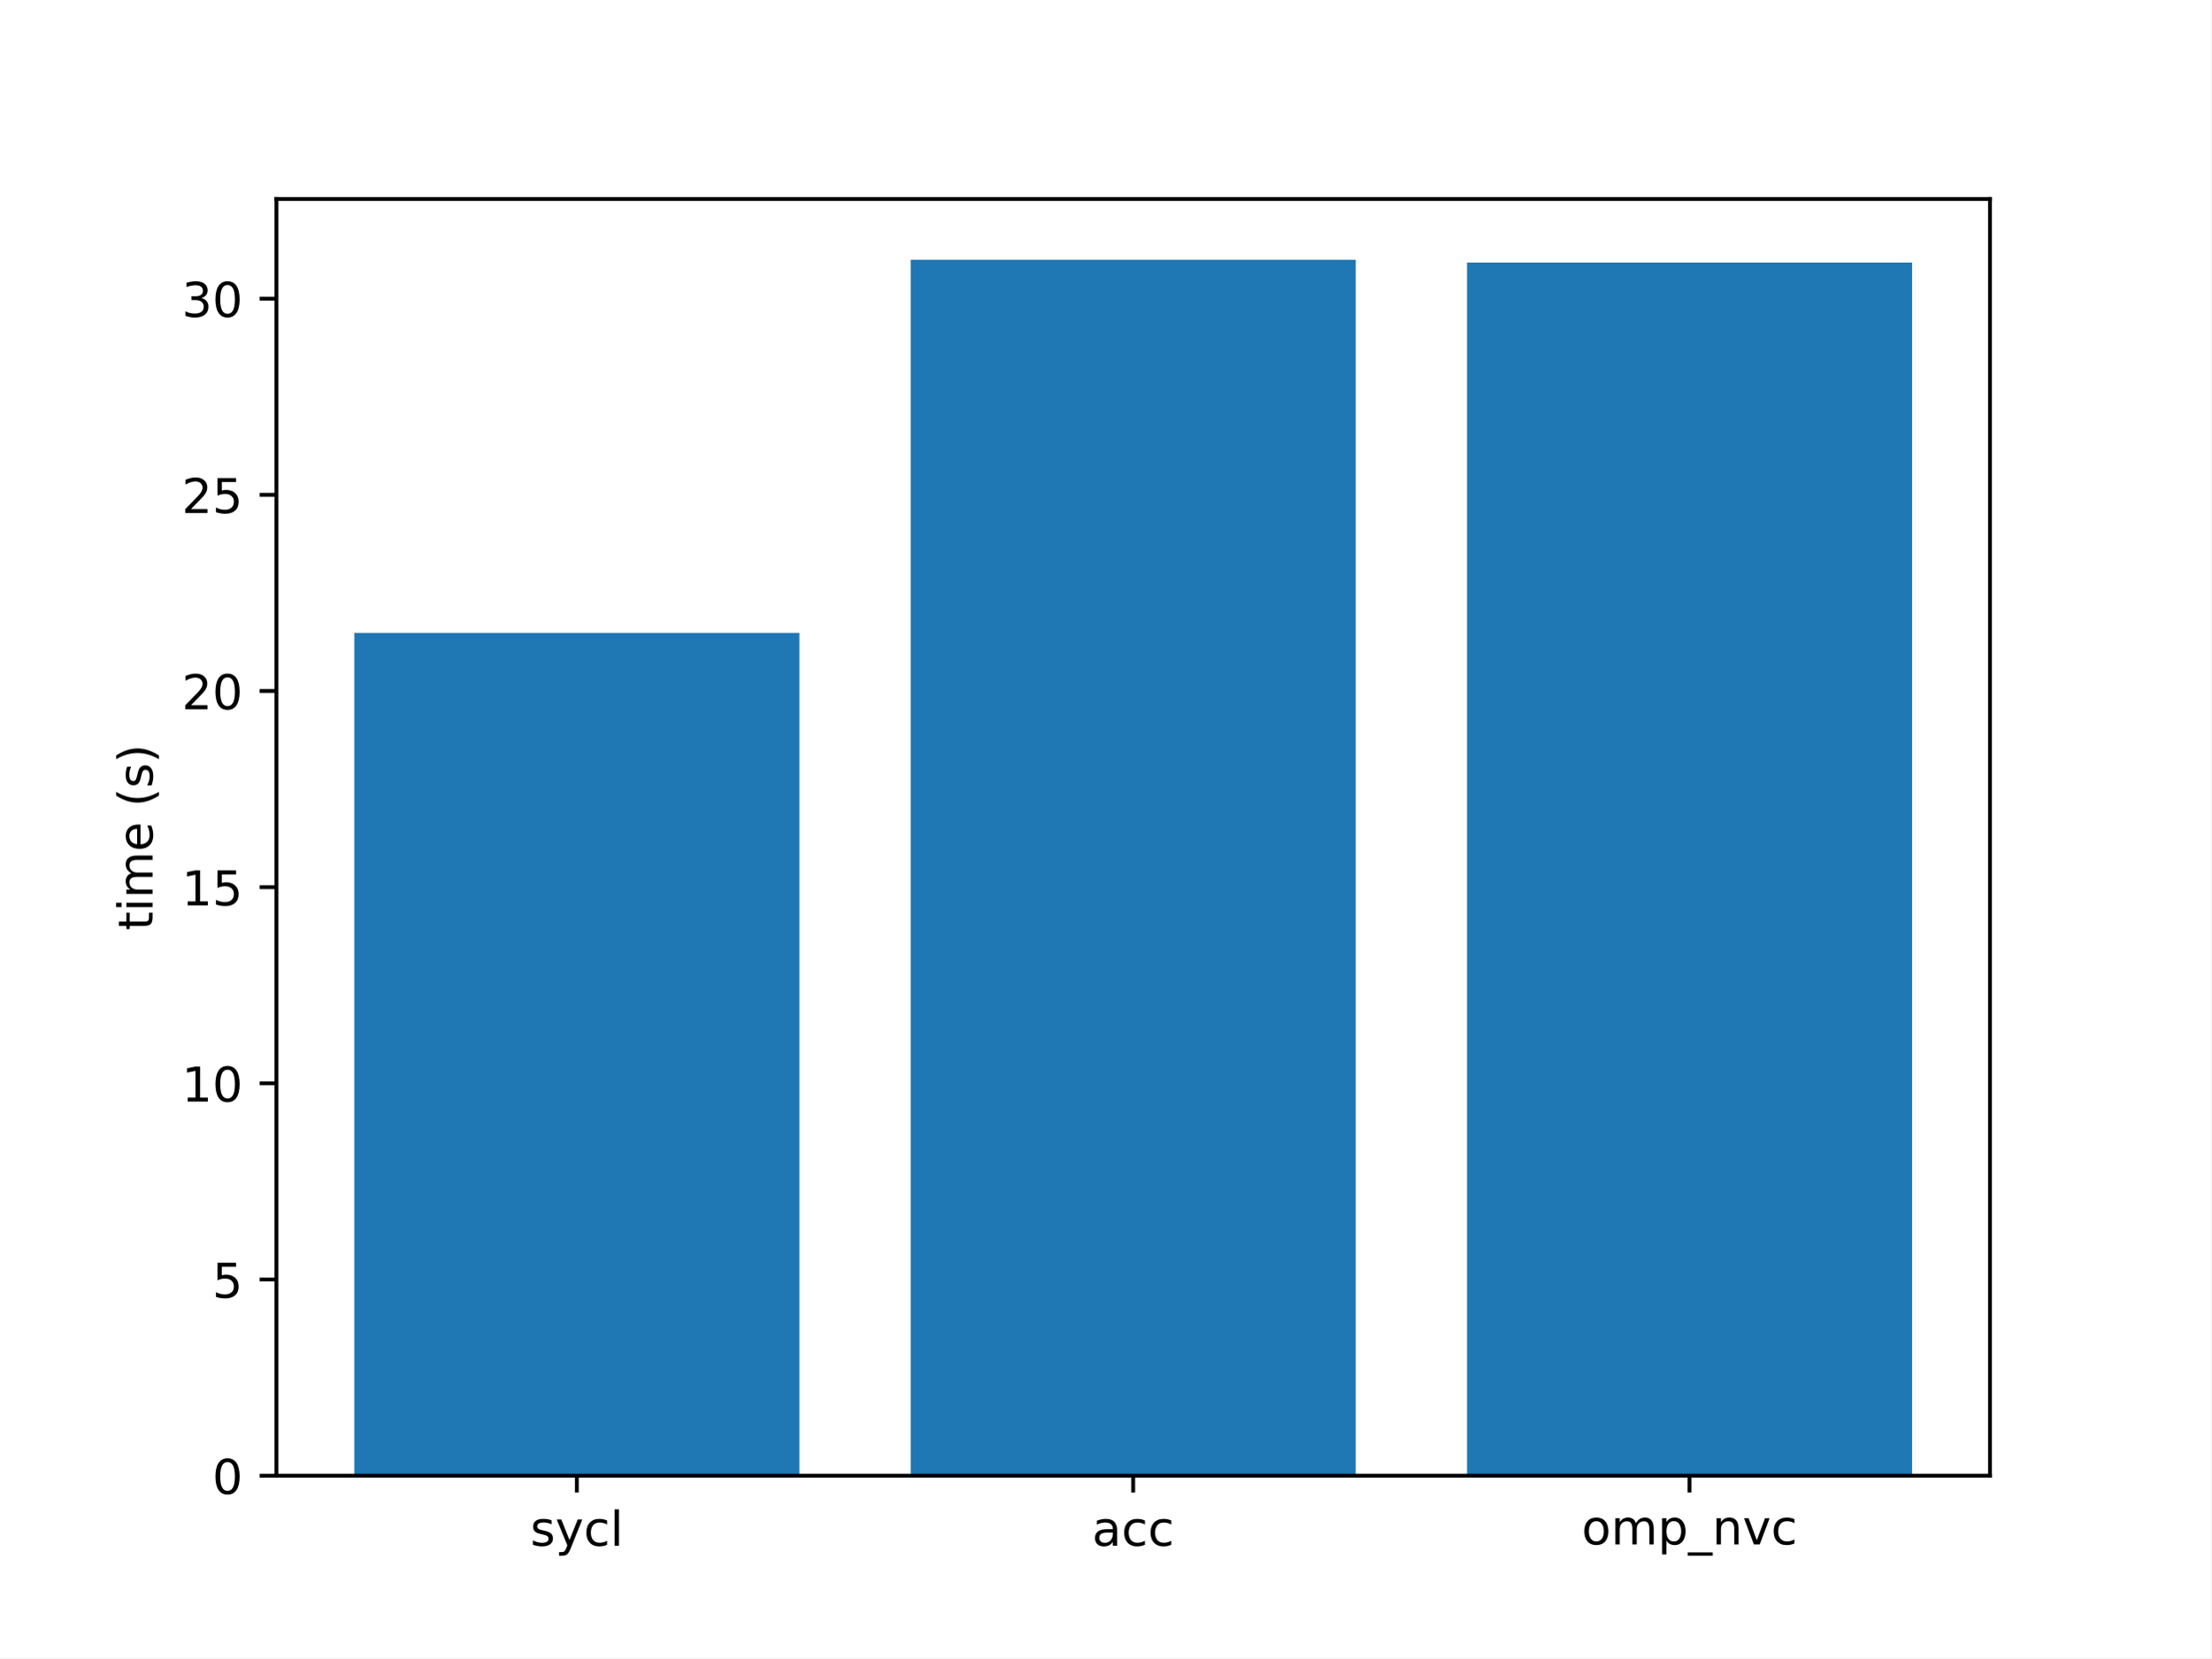
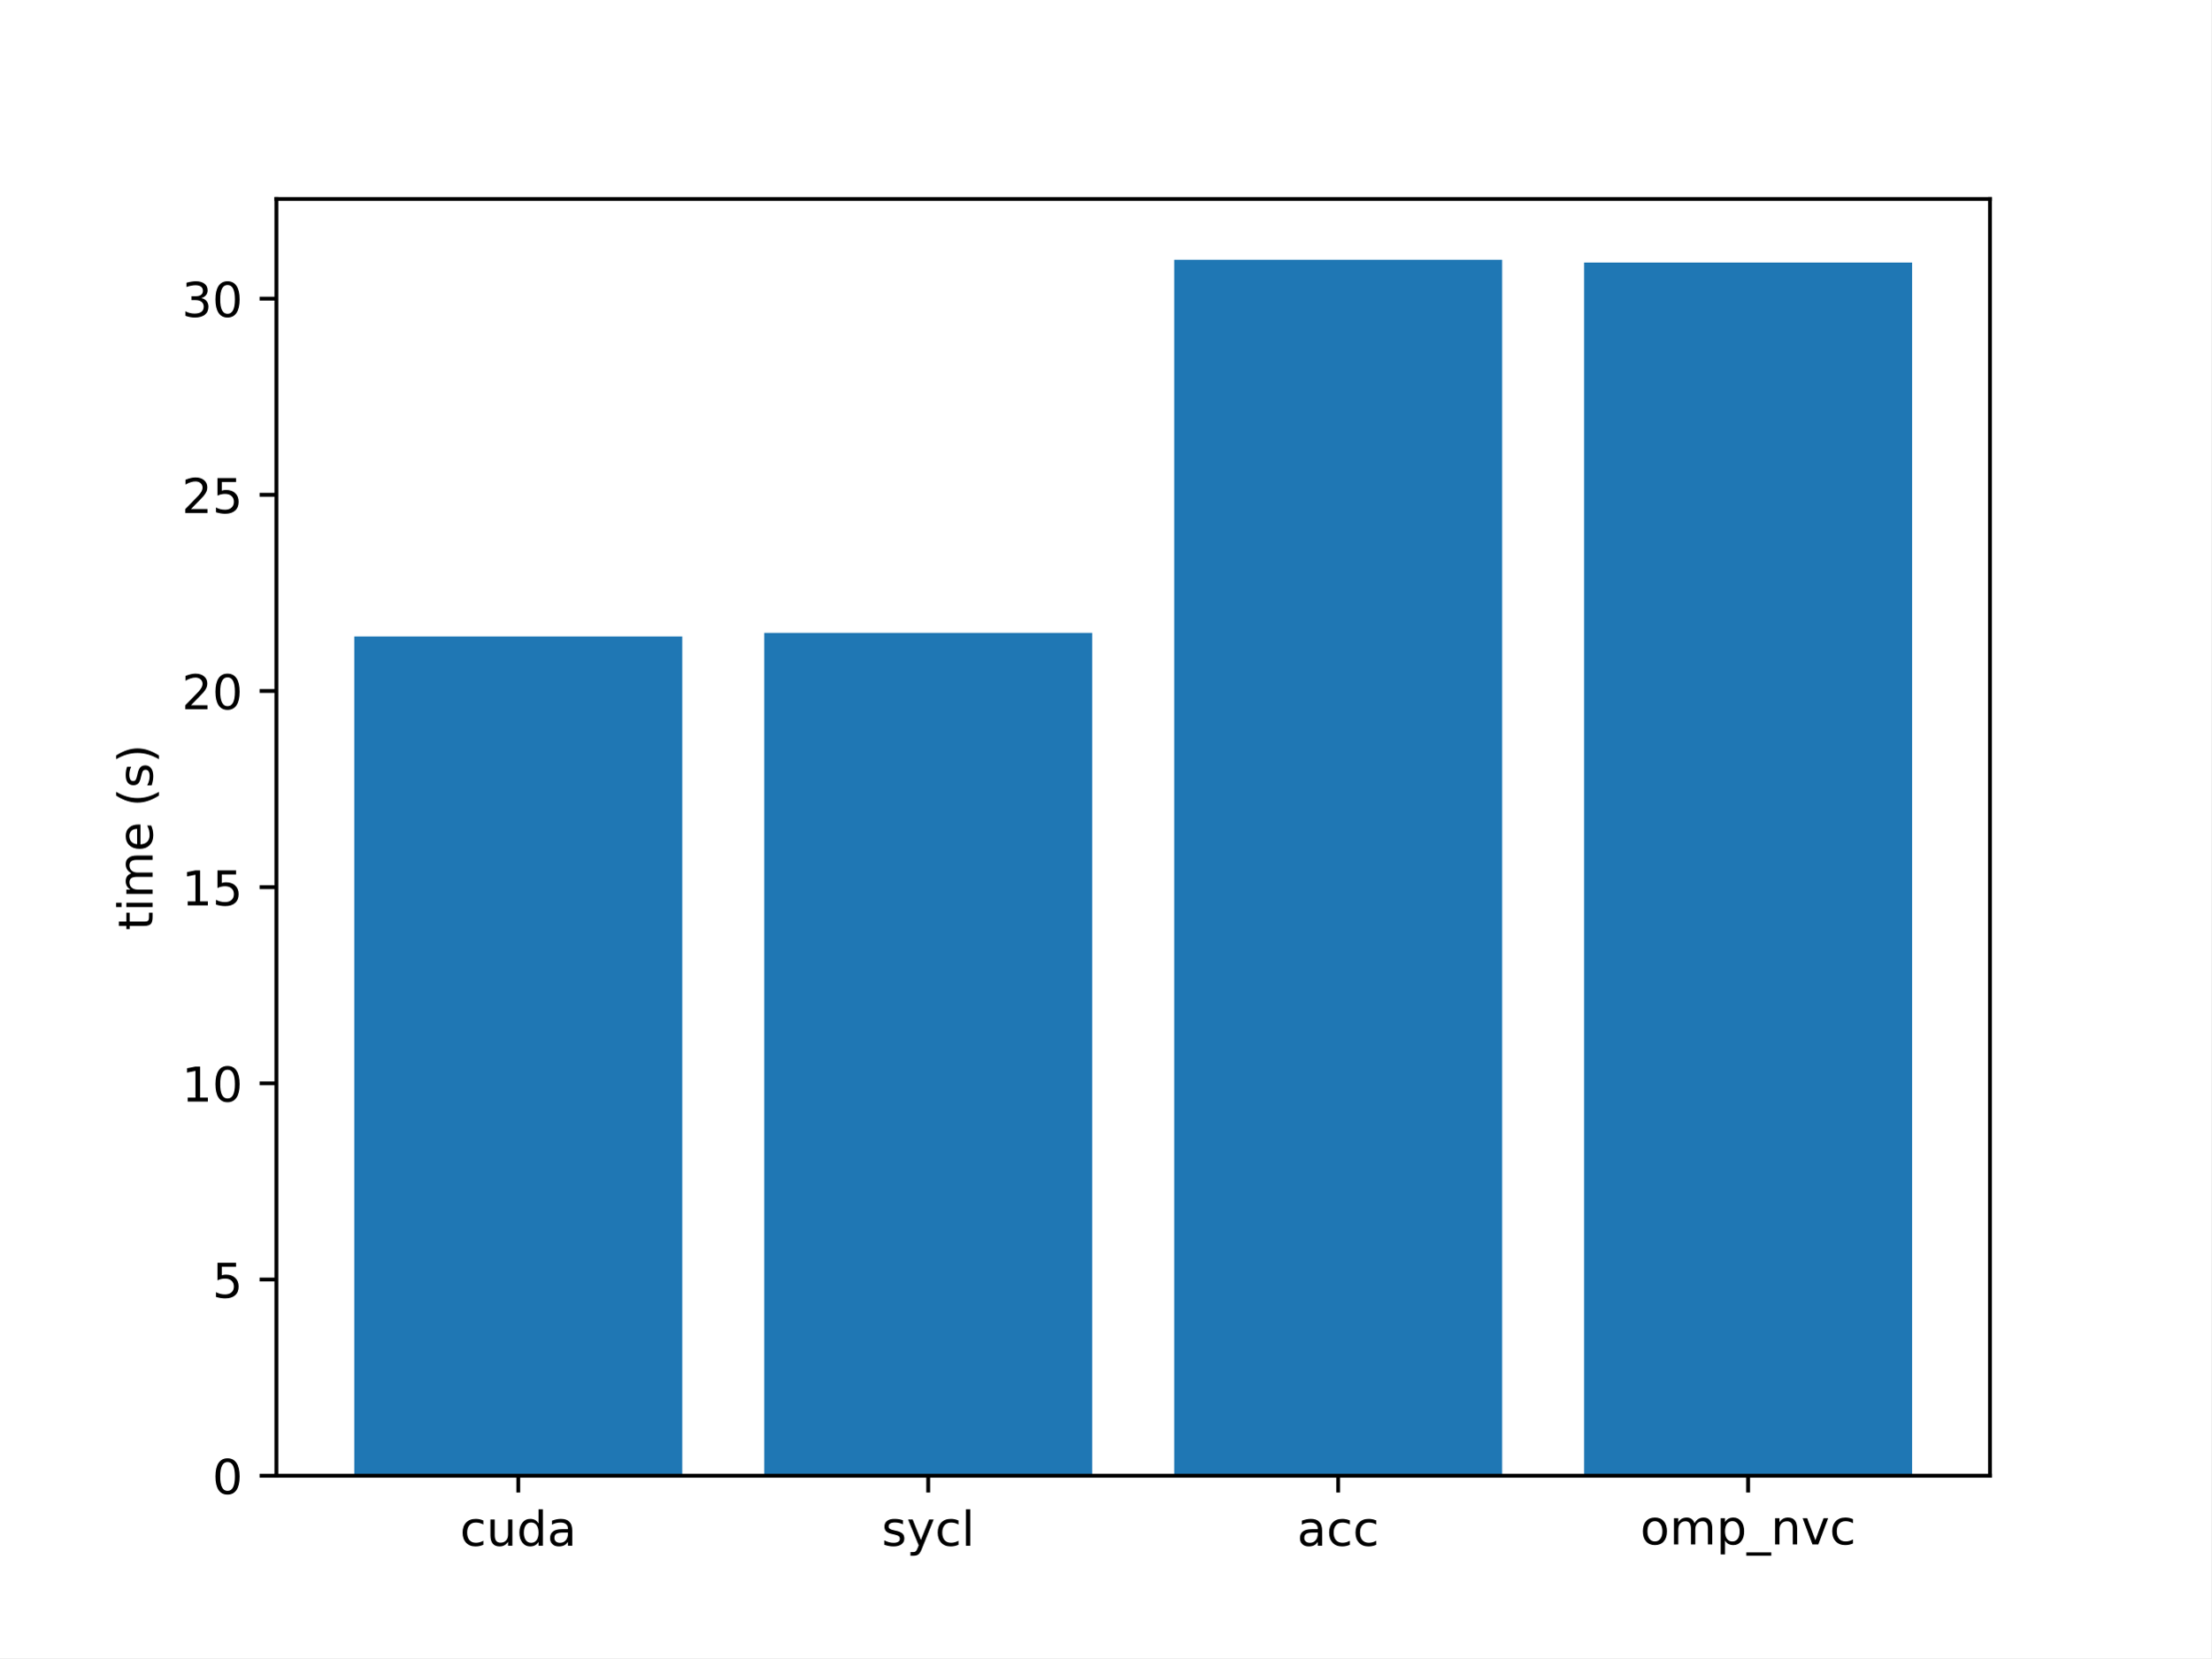
<svg xmlns="http://www.w3.org/2000/svg" xmlns:xlink="http://www.w3.org/1999/xlink" width="460.8pt" height="345.6pt" viewBox="0 0 460.8 345.6" version="1.1">
  <defs>
    <style type="text/css">*{stroke-linejoin: round; stroke-linecap: butt}</style>
  </defs>
  <g id="figure_1">
    <g id="patch_1">
      <path d="M 0 345.6  L 460.8 345.6  L 460.8 0  L 0 0  z " style="fill: #ffffff" />
    </g>
    <g id="axes_1">
      <g id="patch_2">
        <path d="M 57.6 307.584  L 414.72 307.584  L 414.72 41.472  L 57.6 41.472  z " style="fill: #ffffff" />
      </g>
      <g id="patch_3">
-         <path d="M 73.833 307.584  L 166.591 307.584  L 166.591 131.918  L 73.833 131.918  z " clip-path="url(#pc482eb6713)" style="fill: #1f77b4" />
+         <path d="M 73.833 307.584  L 142.181 307.584  L 142.181 132.654  L 73.833 132.654  z " clip-path="url(#p44ae63476b)" style="fill: #1f77b4" />
      </g>
      <g id="patch_4">
-         <path d="M 189.781 307.584  L 282.539 307.584  L 282.539 54.144  L 189.781 54.144  z " clip-path="url(#pc482eb6713)" style="fill: #1f77b4" />
+         <path d="M 159.268 307.584  L 227.616 307.584  L 227.616 131.918  L 159.268 131.918  z " clip-path="url(#p44ae63476b)" style="fill: #1f77b4" />
      </g>
      <g id="patch_5">
-         <path d="M 305.729 307.584  L 398.487 307.584  L 398.487 54.716  L 305.729 54.716  z " clip-path="url(#pc482eb6713)" style="fill: #1f77b4" />
+         <path d="M 244.704 307.584  L 313.052 307.584  L 313.052 54.144  L 244.704 54.144  z " clip-path="url(#p44ae63476b)" style="fill: #1f77b4" />
+       </g>
+       <g id="patch_6">
+         <path d="M 330.139 307.584  L 398.487 307.584  L 398.487 54.716  L 330.139 54.716  z " clip-path="url(#p44ae63476b)" style="fill: #1f77b4" />
      </g>
      <g id="matplotlib.axis_1">
        <g id="xtick_1">
          <g id="line2d_1">
            <defs>
-               <path id="m1330ca4789" d="M 0 0  L 0 3.5  " style="stroke: #000000; stroke-width: 0.8" />
+               <path id="me9435d8e11" d="M 0 0  L 0 3.5  " style="stroke: #000000; stroke-width: 0.8" />
            </defs>
            <g>
-               <use xlink:href="#m1330ca4789" x="120.212" y="307.584" style="stroke: #000000; stroke-width: 0.8" />
+               <use xlink:href="#me9435d8e11" x="108.007" y="307.584" style="stroke: #000000; stroke-width: 0.8" />
            </g>
          </g>
          <g id="text_1">
-             <g transform="translate(107.3315 322.1824) scale(0.1 -0.1)">
+             <g transform="translate(92.67252 322.1824) scale(0.1 -0.1)">
              <defs>
                <path id="DejaVuSans-20" transform="scale(0.015625)" />
+                 <path id="DejaVuSans-63" d="M 3122 3366  L 3122 2828  Q 2878 2963 2633 3030  Q 2388 3097 2138 3097  Q 1578 3097 1268 2742  Q 959 2388 959 1747  Q 959 1106 1268 751  Q 1578 397 2138 397  Q 2388 397 2633 464  Q 2878 531 3122 666  L 3122 134  Q 2881 22 2623 -34  Q 2366 -91 2075 -91  Q 1284 -91 818 406  Q 353 903 353 1747  Q 353 2603 823 3093  Q 1294 3584 2113 3584  Q 2378 3584 2631 3529  Q 2884 3475 3122 3366  z " transform="scale(0.015625)" />
+                 <path id="DejaVuSans-75" d="M 544 1381  L 544 3500  L 1119 3500  L 1119 1403  Q 1119 906 1312 657  Q 1506 409 1894 409  Q 2359 409 2629 706  Q 2900 1003 2900 1516  L 2900 3500  L 3475 3500  L 3475 0  L 2900 0  L 2900 538  Q 2691 219 2414 64  Q 2138 -91 1772 -91  Q 1169 -91 856 284  Q 544 659 544 1381  z M 1991 3584  L 1991 3584  z " transform="scale(0.015625)" />
+                 <path id="DejaVuSans-64" d="M 2906 2969  L 2906 4863  L 3481 4863  L 3481 0  L 2906 0  L 2906 525  Q 2725 213 2448 61  Q 2172 -91 1784 -91  Q 1150 -91 751 415  Q 353 922 353 1747  Q 353 2572 751 3078  Q 1150 3584 1784 3584  Q 2172 3584 2448 3432  Q 2725 3281 2906 2969  z M 947 1747  Q 947 1113 1208 752  Q 1469 391 1925 391  Q 2381 391 2643 752  Q 2906 1113 2906 1747  Q 2906 2381 2643 2742  Q 2381 3103 1925 3103  Q 1469 3103 1208 2742  Q 947 2381 947 1747  z " transform="scale(0.015625)" />
+                 <path id="DejaVuSans-61" d="M 2194 1759  Q 1497 1759 1228 1600  Q 959 1441 959 1056  Q 959 750 1161 570  Q 1363 391 1709 391  Q 2188 391 2477 730  Q 2766 1069 2766 1631  L 2766 1759  L 2194 1759  z M 3341 1997  L 3341 0  L 2766 0  L 2766 531  Q 2569 213 2275 61  Q 1981 -91 1556 -91  Q 1019 -91 701 211  Q 384 513 384 1019  Q 384 1609 779 1909  Q 1175 2209 1959 2209  L 2766 2209  L 2766 2266  Q 2766 2663 2505 2880  Q 2244 3097 1772 3097  Q 1472 3097 1187 3025  Q 903 2953 641 2809  L 641 3341  Q 956 3463 1253 3523  Q 1550 3584 1831 3584  Q 2591 3584 2966 3190  Q 3341 2797 3341 1997  z " transform="scale(0.015625)" />
+               </defs>
+               <use xlink:href="#DejaVuSans-20" />
+               <use xlink:href="#DejaVuSans-63" x="31.787" />
+               <use xlink:href="#DejaVuSans-75" x="86.768" />
+               <use xlink:href="#DejaVuSans-64" x="150.146" />
+               <use xlink:href="#DejaVuSans-61" x="213.623" />
+               <use xlink:href="#DejaVuSans-20" x="274.902" />
+             </g>
+           </g>
+         </g>
+         <g id="xtick_2">
+           <g id="line2d_2">
+             <g>
+               <use xlink:href="#me9435d8e11" x="193.442" y="307.584" style="stroke: #000000; stroke-width: 0.8" />
+             </g>
+           </g>
+           <g id="text_2">
+             <g transform="translate(180.5618 322.1824) scale(0.1 -0.1)">
+               <defs>
                <path id="DejaVuSans-73" d="M 2834 3397  L 2834 2853  Q 2591 2978 2328 3040  Q 2066 3103 1784 3103  Q 1356 3103 1142 2972  Q 928 2841 928 2578  Q 928 2378 1081 2264  Q 1234 2150 1697 2047  L 1894 2003  Q 2506 1872 2764 1633  Q 3022 1394 3022 966  Q 3022 478 2636 193  Q 2250 -91 1575 -91  Q 1294 -91 989 -36  Q 684 19 347 128  L 347 722  Q 666 556 975 473  Q 1284 391 1588 391  Q 1994 391 2212 530  Q 2431 669 2431 922  Q 2431 1156 2273 1281  Q 2116 1406 1581 1522  L 1381 1569  Q 847 1681 609 1914  Q 372 2147 372 2553  Q 372 3047 722 3315  Q 1072 3584 1716 3584  Q 2034 3584 2315 3537  Q 2597 3491 2834 3397  z " transform="scale(0.015625)" />
                <path id="DejaVuSans-79" d="M 2059 -325  Q 1816 -950 1584 -1140  Q 1353 -1331 966 -1331  L 506 -1331  L 506 -850  L 844 -850  Q 1081 -850 1212 -737  Q 1344 -625 1503 -206  L 1606 56  L 191 3500  L 800 3500  L 1894 763  L 2988 3500  L 3597 3500  L 2059 -325  z " transform="scale(0.015625)" />
-                 <path id="DejaVuSans-63" d="M 3122 3366  L 3122 2828  Q 2878 2963 2633 3030  Q 2388 3097 2138 3097  Q 1578 3097 1268 2742  Q 959 2388 959 1747  Q 959 1106 1268 751  Q 1578 397 2138 397  Q 2388 397 2633 464  Q 2878 531 3122 666  L 3122 134  Q 2881 22 2623 -34  Q 2366 -91 2075 -91  Q 1284 -91 818 406  Q 353 903 353 1747  Q 353 2603 823 3093  Q 1294 3584 2113 3584  Q 2378 3584 2631 3529  Q 2884 3475 3122 3366  z " transform="scale(0.015625)" />
                <path id="DejaVuSans-6c" d="M 603 4863  L 1178 4863  L 1178 0  L 603 0  L 603 4863  z " transform="scale(0.015625)" />
              </defs>
              <use xlink:href="#DejaVuSans-20" />
              <use xlink:href="#DejaVuSans-73" x="31.787" />
              <use xlink:href="#DejaVuSans-79" x="83.887" />
              <use xlink:href="#DejaVuSans-63" x="143.066" />
              <use xlink:href="#DejaVuSans-6c" x="198.047" />
              <use xlink:href="#DejaVuSans-20" x="225.83" />
            </g>
          </g>
        </g>
-         <g id="xtick_2">
-           <g id="line2d_2">
-             <g>
-               <use xlink:href="#m1330ca4789" x="236.16" y="307.584" style="stroke: #000000; stroke-width: 0.8" />
-             </g>
-           </g>
-           <g id="text_2">
-             <g transform="translate(224.4194 322.1824) scale(0.1 -0.1)">
-               <defs>
-                 <path id="DejaVuSans-61" d="M 2194 1759  Q 1497 1759 1228 1600  Q 959 1441 959 1056  Q 959 750 1161 570  Q 1363 391 1709 391  Q 2188 391 2477 730  Q 2766 1069 2766 1631  L 2766 1759  L 2194 1759  z M 3341 1997  L 3341 0  L 2766 0  L 2766 531  Q 2569 213 2275 61  Q 1981 -91 1556 -91  Q 1019 -91 701 211  Q 384 513 384 1019  Q 384 1609 779 1909  Q 1175 2209 1959 2209  L 2766 2209  L 2766 2266  Q 2766 2663 2505 2880  Q 2244 3097 1772 3097  Q 1472 3097 1187 3025  Q 903 2953 641 2809  L 641 3341  Q 956 3463 1253 3523  Q 1550 3584 1831 3584  Q 2591 3584 2966 3190  Q 3341 2797 3341 1997  z " transform="scale(0.015625)" />
-               </defs>
+         <g id="xtick_3">
+           <g id="line2d_3">
+             <g>
+               <use xlink:href="#me9435d8e11" x="278.878" y="307.584" style="stroke: #000000; stroke-width: 0.8" />
+             </g>
+           </g>
+           <g id="text_3">
+             <g transform="translate(267.1371 322.1824) scale(0.1 -0.1)">
              <use xlink:href="#DejaVuSans-20" />
              <use xlink:href="#DejaVuSans-61" x="31.787" />
              <use xlink:href="#DejaVuSans-63" x="93.066" />
              <use xlink:href="#DejaVuSans-63" x="148.047" />
              <use xlink:href="#DejaVuSans-20" x="203.027" />
            </g>
          </g>
        </g>
-         <g id="xtick_3">
-           <g id="line2d_3">
-             <g>
-               <use xlink:href="#m1330ca4789" x="352.108" y="307.584" style="stroke: #000000; stroke-width: 0.8" />
-             </g>
-           </g>
-           <g id="text_3">
-             <g transform="translate(326.4487 321.9043) scale(0.1 -0.1)">
+         <g id="xtick_4">
+           <g id="line2d_4">
+             <g>
+               <use xlink:href="#me9435d8e11" x="364.313" y="307.584" style="stroke: #000000; stroke-width: 0.8" />
+             </g>
+           </g>
+           <g id="text_4">
+             <g transform="translate(338.6537 321.9043) scale(0.1 -0.1)">
              <defs>
                <path id="DejaVuSans-6f" d="M 1959 3097  Q 1497 3097 1228 2736  Q 959 2375 959 1747  Q 959 1119 1226 758  Q 1494 397 1959 397  Q 2419 397 2687 759  Q 2956 1122 2956 1747  Q 2956 2369 2687 2733  Q 2419 3097 1959 3097  z M 1959 3584  Q 2709 3584 3137 3096  Q 3566 2609 3566 1747  Q 3566 888 3137 398  Q 2709 -91 1959 -91  Q 1206 -91 779 398  Q 353 888 353 1747  Q 353 2609 779 3096  Q 1206 3584 1959 3584  z " transform="scale(0.015625)" />
                <path id="DejaVuSans-6d" d="M 3328 2828  Q 3544 3216 3844 3400  Q 4144 3584 4550 3584  Q 5097 3584 5394 3201  Q 5691 2819 5691 2113  L 5691 0  L 5113 0  L 5113 2094  Q 5113 2597 4934 2840  Q 4756 3084 4391 3084  Q 3944 3084 3684 2787  Q 3425 2491 3425 1978  L 3425 0  L 2847 0  L 2847 2094  Q 2847 2600 2669 2842  Q 2491 3084 2119 3084  Q 1678 3084 1418 2786  Q 1159 2488 1159 1978  L 1159 0  L 581 0  L 581 3500  L 1159 3500  L 1159 2956  Q 1356 3278 1631 3431  Q 1906 3584 2284 3584  Q 2666 3584 2933 3390  Q 3200 3197 3328 2828  z " transform="scale(0.015625)" />
                <path id="DejaVuSans-70" d="M 1159 525  L 1159 -1331  L 581 -1331  L 581 3500  L 1159 3500  L 1159 2969  Q 1341 3281 1617 3432  Q 1894 3584 2278 3584  Q 2916 3584 3314 3078  Q 3713 2572 3713 1747  Q 3713 922 3314 415  Q 2916 -91 2278 -91  Q 1894 -91 1617 61  Q 1341 213 1159 525  z M 3116 1747  Q 3116 2381 2855 2742  Q 2594 3103 2138 3103  Q 1681 3103 1420 2742  Q 1159 2381 1159 1747  Q 1159 1113 1420 752  Q 1681 391 2138 391  Q 2594 391 2855 752  Q 3116 1113 3116 1747  z " transform="scale(0.015625)" />
                <path id="DejaVuSans-5f" d="M 3263 -1063  L 3263 -1509  L -63 -1509  L -63 -1063  L 3263 -1063  z " transform="scale(0.015625)" />
                <path id="DejaVuSans-6e" d="M 3513 2113  L 3513 0  L 2938 0  L 2938 2094  Q 2938 2591 2744 2837  Q 2550 3084 2163 3084  Q 1697 3084 1428 2787  Q 1159 2491 1159 1978  L 1159 0  L 581 0  L 581 3500  L 1159 3500  L 1159 2956  Q 1366 3272 1645 3428  Q 1925 3584 2291 3584  Q 2894 3584 3203 3211  Q 3513 2838 3513 2113  z " transform="scale(0.015625)" />
                <path id="DejaVuSans-76" d="M 191 3500  L 800 3500  L 1894 563  L 2988 3500  L 3597 3500  L 2284 0  L 1503 0  L 191 3500  z " transform="scale(0.015625)" />
              </defs>
              <use xlink:href="#DejaVuSans-20" />
              <use xlink:href="#DejaVuSans-6f" x="31.787" />
              <use xlink:href="#DejaVuSans-6d" x="92.969" />
              <use xlink:href="#DejaVuSans-70" x="190.381" />
              <use xlink:href="#DejaVuSans-5f" x="253.857" />
              <use xlink:href="#DejaVuSans-6e" x="303.857" />
              <use xlink:href="#DejaVuSans-76" x="367.236" />
              <use xlink:href="#DejaVuSans-63" x="426.416" />
              <use xlink:href="#DejaVuSans-20" x="481.396" />
            </g>
          </g>
        </g>
      </g>
      <g id="matplotlib.axis_2">
        <g id="ytick_1">
-           <g id="line2d_4">
+           <g id="line2d_5">
            <defs>
-               <path id="mcdd25aeecc" d="M 0 0  L -3.5 0  " style="stroke: #000000; stroke-width: 0.8" />
+               <path id="m9a05ac9700" d="M 0 0  L -3.5 0  " style="stroke: #000000; stroke-width: 0.8" />
            </defs>
            <g>
-               <use xlink:href="#mcdd25aeecc" x="57.6" y="307.584" style="stroke: #000000; stroke-width: 0.8" />
-             </g>
-           </g>
-           <g id="text_4">
+               <use xlink:href="#m9a05ac9700" x="57.6" y="307.584" style="stroke: #000000; stroke-width: 0.8" />
+             </g>
+           </g>
+           <g id="text_5">
            <g transform="translate(44.2375 311.3832) scale(0.1 -0.1)">
              <defs>
                <path id="DejaVuSans-30" d="M 2034 4250  Q 1547 4250 1301 3770  Q 1056 3291 1056 2328  Q 1056 1369 1301 889  Q 1547 409 2034 409  Q 2525 409 2770 889  Q 3016 1369 3016 2328  Q 3016 3291 2770 3770  Q 2525 4250 2034 4250  z M 2034 4750  Q 2819 4750 3233 4129  Q 3647 3509 3647 2328  Q 3647 1150 3233 529  Q 2819 -91 2034 -91  Q 1250 -91 836 529  Q 422 1150 422 2328  Q 422 3509 836 4129  Q 1250 4750 2034 4750  z " transform="scale(0.015625)" />
              </defs>
              <use xlink:href="#DejaVuSans-30" />
            </g>
          </g>
        </g>
        <g id="ytick_2">
-           <g id="line2d_5">
-             <g>
-               <use xlink:href="#mcdd25aeecc" x="57.6" y="266.693" style="stroke: #000000; stroke-width: 0.8" />
-             </g>
-           </g>
-           <g id="text_5">
+           <g id="line2d_6">
+             <g>
+               <use xlink:href="#m9a05ac9700" x="57.6" y="266.693" style="stroke: #000000; stroke-width: 0.8" />
+             </g>
+           </g>
+           <g id="text_6">
            <g transform="translate(44.2375 270.4926) scale(0.1 -0.1)">
              <defs>
                <path id="DejaVuSans-35" d="M 691 4666  L 3169 4666  L 3169 4134  L 1269 4134  L 1269 2991  Q 1406 3038 1543 3061  Q 1681 3084 1819 3084  Q 2600 3084 3056 2656  Q 3513 2228 3513 1497  Q 3513 744 3044 326  Q 2575 -91 1722 -91  Q 1428 -91 1123 -41  Q 819 9 494 109  L 494 744  Q 775 591 1075 516  Q 1375 441 1709 441  Q 2250 441 2565 725  Q 2881 1009 2881 1497  Q 2881 1984 2565 2268  Q 2250 2553 1709 2553  Q 1456 2553 1204 2497  Q 953 2441 691 2322  L 691 4666  z " transform="scale(0.015625)" />
              </defs>
              <use xlink:href="#DejaVuSans-35" />
            </g>
          </g>
        </g>
        <g id="ytick_3">
-           <g id="line2d_6">
-             <g>
-               <use xlink:href="#mcdd25aeecc" x="57.6" y="225.803" style="stroke: #000000; stroke-width: 0.8" />
-             </g>
-           </g>
-           <g id="text_6">
+           <g id="line2d_7">
+             <g>
+               <use xlink:href="#m9a05ac9700" x="57.6" y="225.803" style="stroke: #000000; stroke-width: 0.8" />
+             </g>
+           </g>
+           <g id="text_7">
            <g transform="translate(37.875 229.602) scale(0.1 -0.1)">
              <defs>
                <path id="DejaVuSans-31" d="M 794 531  L 1825 531  L 1825 4091  L 703 3866  L 703 4441  L 1819 4666  L 2450 4666  L 2450 531  L 3481 531  L 3481 0  L 794 0  L 794 531  z " transform="scale(0.015625)" />
              </defs>
              <use xlink:href="#DejaVuSans-31" />
              <use xlink:href="#DejaVuSans-30" x="63.623" />
            </g>
          </g>
        </g>
        <g id="ytick_4">
-           <g id="line2d_7">
-             <g>
-               <use xlink:href="#mcdd25aeecc" x="57.6" y="184.912" style="stroke: #000000; stroke-width: 0.8" />
-             </g>
-           </g>
-           <g id="text_7">
+           <g id="line2d_8">
+             <g>
+               <use xlink:href="#m9a05ac9700" x="57.6" y="184.912" style="stroke: #000000; stroke-width: 0.8" />
+             </g>
+           </g>
+           <g id="text_8">
            <g transform="translate(37.875 188.7114) scale(0.1 -0.1)">
              <use xlink:href="#DejaVuSans-31" />
              <use xlink:href="#DejaVuSans-35" x="63.623" />
            </g>
          </g>
        </g>
        <g id="ytick_5">
-           <g id="line2d_8">
-             <g>
-               <use xlink:href="#mcdd25aeecc" x="57.6" y="144.022" style="stroke: #000000; stroke-width: 0.8" />
-             </g>
-           </g>
-           <g id="text_8">
+           <g id="line2d_9">
+             <g>
+               <use xlink:href="#m9a05ac9700" x="57.6" y="144.022" style="stroke: #000000; stroke-width: 0.8" />
+             </g>
+           </g>
+           <g id="text_9">
            <g transform="translate(37.875 147.8208) scale(0.1 -0.1)">
              <defs>
                <path id="DejaVuSans-32" d="M 1228 531  L 3431 531  L 3431 0  L 469 0  L 469 531  Q 828 903 1448 1529  Q 2069 2156 2228 2338  Q 2531 2678 2651 2914  Q 2772 3150 2772 3378  Q 2772 3750 2511 3984  Q 2250 4219 1831 4219  Q 1534 4219 1204 4116  Q 875 4013 500 3803  L 500 4441  Q 881 4594 1212 4672  Q 1544 4750 1819 4750  Q 2544 4750 2975 4387  Q 3406 4025 3406 3419  Q 3406 3131 3298 2873  Q 3191 2616 2906 2266  Q 2828 2175 2409 1742  Q 1991 1309 1228 531  z " transform="scale(0.015625)" />
              </defs>
              <use xlink:href="#DejaVuSans-32" />
              <use xlink:href="#DejaVuSans-30" x="63.623" />
            </g>
          </g>
        </g>
        <g id="ytick_6">
-           <g id="line2d_9">
-             <g>
-               <use xlink:href="#mcdd25aeecc" x="57.6" y="103.131" style="stroke: #000000; stroke-width: 0.8" />
-             </g>
-           </g>
-           <g id="text_9">
+           <g id="line2d_10">
+             <g>
+               <use xlink:href="#m9a05ac9700" x="57.6" y="103.131" style="stroke: #000000; stroke-width: 0.8" />
+             </g>
+           </g>
+           <g id="text_10">
            <g transform="translate(37.875 106.9302) scale(0.1 -0.1)">
              <use xlink:href="#DejaVuSans-32" />
              <use xlink:href="#DejaVuSans-35" x="63.623" />
            </g>
          </g>
        </g>
        <g id="ytick_7">
-           <g id="line2d_10">
-             <g>
-               <use xlink:href="#mcdd25aeecc" x="57.6" y="62.24" style="stroke: #000000; stroke-width: 0.8" />
-             </g>
-           </g>
-           <g id="text_10">
+           <g id="line2d_11">
+             <g>
+               <use xlink:href="#m9a05ac9700" x="57.6" y="62.24" style="stroke: #000000; stroke-width: 0.8" />
+             </g>
+           </g>
+           <g id="text_11">
            <g transform="translate(37.875 66.03956) scale(0.1 -0.1)">
              <defs>
                <path id="DejaVuSans-33" d="M 2597 2516  Q 3050 2419 3304 2112  Q 3559 1806 3559 1356  Q 3559 666 3084 287  Q 2609 -91 1734 -91  Q 1441 -91 1130 -33  Q 819 25 488 141  L 488 750  Q 750 597 1062 519  Q 1375 441 1716 441  Q 2309 441 2620 675  Q 2931 909 2931 1356  Q 2931 1769 2642 2001  Q 2353 2234 1838 2234  L 1294 2234  L 1294 2753  L 1863 2753  Q 2328 2753 2575 2939  Q 2822 3125 2822 3475  Q 2822 3834 2567 4026  Q 2313 4219 1838 4219  Q 1578 4219 1281 4162  Q 984 4106 628 3988  L 628 4550  Q 988 4650 1302 4700  Q 1616 4750 1894 4750  Q 2613 4750 3031 4423  Q 3450 4097 3450 3541  Q 3450 3153 3228 2886  Q 3006 2619 2597 2516  z " transform="scale(0.015625)" />
              </defs>
              <use xlink:href="#DejaVuSans-33" />
              <use xlink:href="#DejaVuSans-30" x="63.623" />
            </g>
          </g>
        </g>
-         <g id="text_11">
+         <g id="text_12">
          <g transform="translate(31.79531 193.9194) rotate(-90) scale(0.1 -0.1)">
            <defs>
              <path id="DejaVuSans-74" d="M 1172 4494  L 1172 3500  L 2356 3500  L 2356 3053  L 1172 3053  L 1172 1153  Q 1172 725 1289 603  Q 1406 481 1766 481  L 2356 481  L 2356 0  L 1766 0  Q 1100 0 847 248  Q 594 497 594 1153  L 594 3053  L 172 3053  L 172 3500  L 594 3500  L 594 4494  L 1172 4494  z " transform="scale(0.015625)" />
              <path id="DejaVuSans-69" d="M 603 3500  L 1178 3500  L 1178 0  L 603 0  L 603 3500  z M 603 4863  L 1178 4863  L 1178 4134  L 603 4134  L 603 4863  z " transform="scale(0.015625)" />
              <path id="DejaVuSans-65" d="M 3597 1894  L 3597 1613  L 953 1613  Q 991 1019 1311 708  Q 1631 397 2203 397  Q 2534 397 2845 478  Q 3156 559 3463 722  L 3463 178  Q 3153 47 2828 -22  Q 2503 -91 2169 -91  Q 1331 -91 842 396  Q 353 884 353 1716  Q 353 2575 817 3079  Q 1281 3584 2069 3584  Q 2775 3584 3186 3129  Q 3597 2675 3597 1894  z M 3022 2063  Q 3016 2534 2758 2815  Q 2500 3097 2075 3097  Q 1594 3097 1305 2825  Q 1016 2553 972 2059  L 3022 2063  z " transform="scale(0.015625)" />
              <path id="DejaVuSans-28" d="M 1984 4856  Q 1566 4138 1362 3434  Q 1159 2731 1159 2009  Q 1159 1288 1364 580  Q 1569 -128 1984 -844  L 1484 -844  Q 1016 -109 783 600  Q 550 1309 550 2009  Q 550 2706 781 3412  Q 1013 4119 1484 4856  L 1984 4856  z " transform="scale(0.015625)" />
              <path id="DejaVuSans-29" d="M 513 4856  L 1013 4856  Q 1481 4119 1714 3412  Q 1947 2706 1947 2009  Q 1947 1309 1714 600  Q 1481 -109 1013 -844  L 513 -844  Q 928 -128 1133 580  Q 1338 1288 1338 2009  Q 1338 2731 1133 3434  Q 928 4138 513 4856  z " transform="scale(0.015625)" />
            </defs>
            <use xlink:href="#DejaVuSans-74" />
            <use xlink:href="#DejaVuSans-69" x="39.209" />
            <use xlink:href="#DejaVuSans-6d" x="66.992" />
            <use xlink:href="#DejaVuSans-65" x="164.404" />
            <use xlink:href="#DejaVuSans-20" x="225.928" />
            <use xlink:href="#DejaVuSans-28" x="257.715" />
            <use xlink:href="#DejaVuSans-73" x="296.729" />
            <use xlink:href="#DejaVuSans-29" x="348.828" />
          </g>
        </g>
      </g>
-       <g id="patch_6">
+       <g id="patch_7">
        <path d="M 57.6 307.584  L 57.6 41.472  " style="fill: none; stroke: #000000; stroke-width: 0.8; stroke-linejoin: miter; stroke-linecap: square" />
      </g>
-       <g id="patch_7">
+       <g id="patch_8">
        <path d="M 414.72 307.584  L 414.72 41.472  " style="fill: none; stroke: #000000; stroke-width: 0.8; stroke-linejoin: miter; stroke-linecap: square" />
      </g>
-       <g id="patch_8">
+       <g id="patch_9">
        <path d="M 57.6 307.584  L 414.72 307.584  " style="fill: none; stroke: #000000; stroke-width: 0.8; stroke-linejoin: miter; stroke-linecap: square" />
      </g>
-       <g id="patch_9">
+       <g id="patch_10">
        <path d="M 57.6 41.472  L 414.72 41.472  " style="fill: none; stroke: #000000; stroke-width: 0.8; stroke-linejoin: miter; stroke-linecap: square" />
      </g>
    </g>
  </g>
  <defs>
-     <clipPath id="pc482eb6713">
+     <clipPath id="p44ae63476b">
      <rect x="57.6" y="41.472" width="357.12" height="266.112" />
    </clipPath>
  </defs>
</svg>
